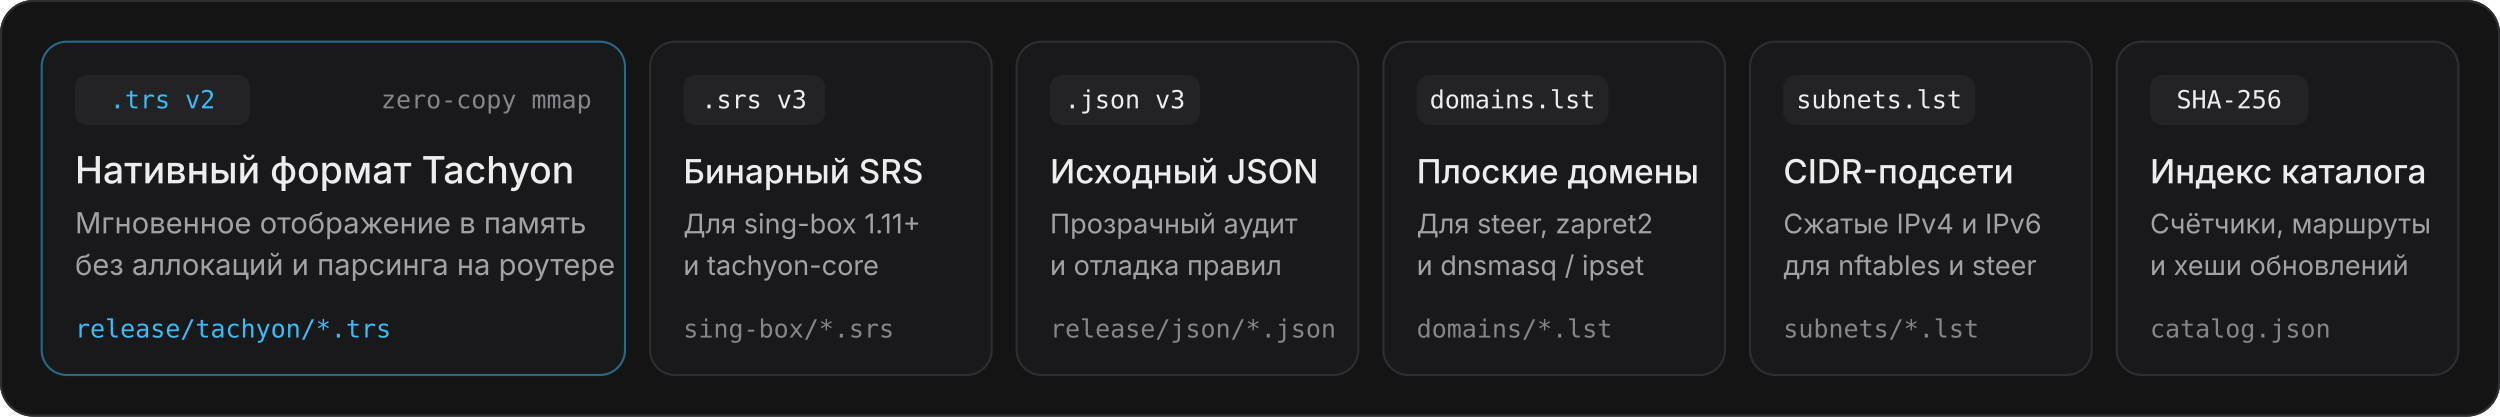
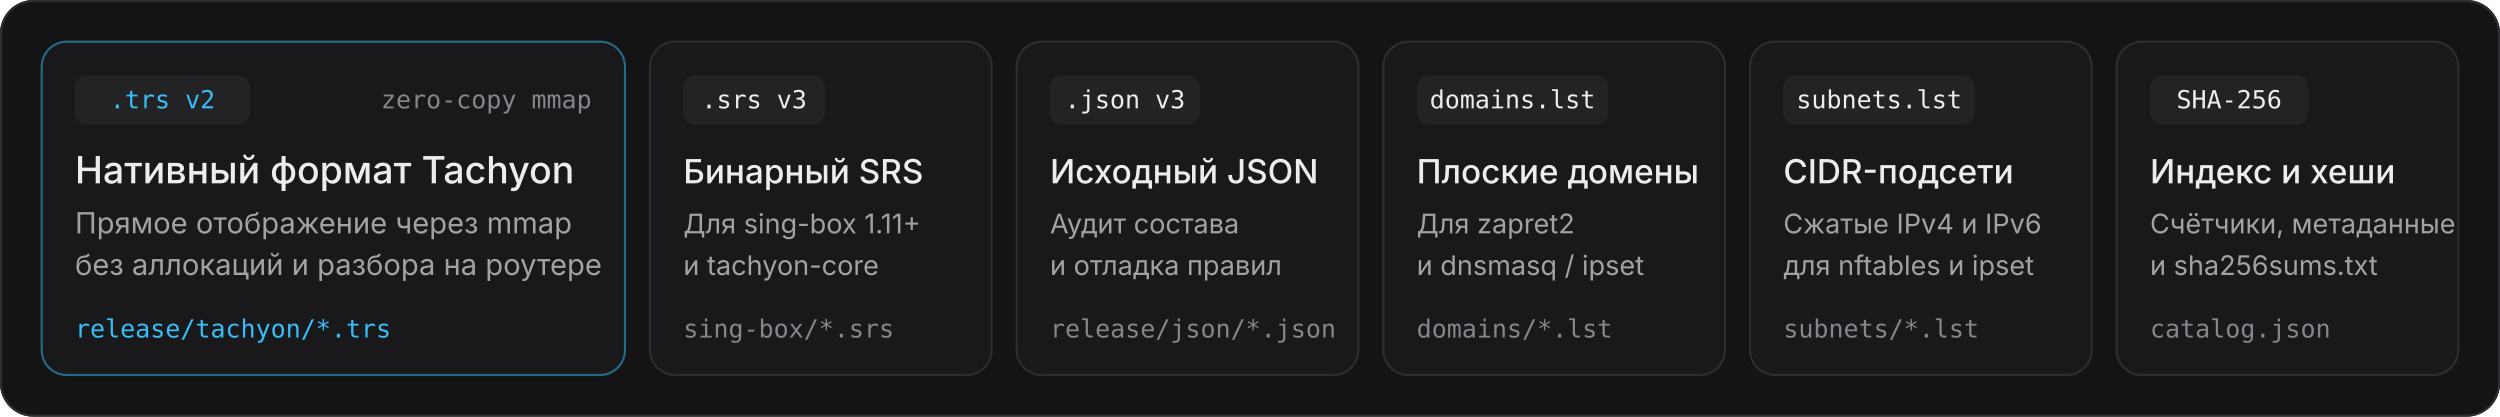
<svg xmlns="http://www.w3.org/2000/svg" width="1200" height="200" viewBox="0 0 1200 200" role="img" aria-labelledby="title desc">
  <rect width="1200" height="200" rx="16" fill="#141415" />
  <rect x="0.5" y="0.5" width="1199" height="199" rx="15.5" fill="none" stroke="#2e2e32" stroke-width="1" />
  <g transform="translate(20, 20)">
    <rect x="0" y="0" width="280" height="160" rx="12" fill="#19191b" stroke="#38bdf8" stroke-width="1" stroke-opacity="0.5" />
    <rect x="16" y="16" width="84" height="24" rx="6" fill="#232325" />
    <text x="58" y="32" text-anchor="middle" fill="#38bdf8" font-family="ui-monospace, SFMono-Regular, Menlo, Consolas, monospace" font-size="12" font-weight="500">.trs v2</text>
    <text x="264" y="32" text-anchor="end" fill="#85858b" font-family="ui-monospace, SFMono-Regular, Menlo, Consolas, monospace" font-size="12" font-weight="400">zero-copy mmap</text>
    <text x="16" y="68" fill="#ededed" font-family="-apple-system, BlinkMacSystemFont, 'Segoe UI', Inter, sans-serif" font-size="18" font-weight="500">Нативный формат Tachyon</text>
-     <text x="16" y="92" fill="#a1a1a6" font-family="-apple-system, BlinkMacSystemFont, 'Segoe UI', Inter, sans-serif" font-size="14" font-weight="400">Мгновенное отображение в память</text>
-     <text x="16" y="112" fill="#a1a1a6" font-family="-apple-system, BlinkMacSystemFont, 'Segoe UI', Inter, sans-serif" font-size="14" font-weight="400">без аллокаций и парсинга на роутере</text>
+     <text x="16" y="92" fill="#a1a1a6" font-family="-apple-system, BlinkMacSystemFont, 'Segoe UI', Inter, sans-serif" font-size="14" font-weight="400">Прямое отображение через mmap</text>
+     <text x="16" y="112" fill="#a1a1a6" font-family="-apple-system, BlinkMacSystemFont, 'Segoe UI', Inter, sans-serif" font-size="14" font-weight="400">без аллокаций и разбора на роутере</text>
    <text x="16" y="142" fill="#38bdf8" font-family="ui-monospace, SFMono-Regular, Menlo, Consolas, monospace" font-size="12" font-weight="400">release/tachyon/*.trs</text>
  </g>
  <g transform="translate(312, 20)">
    <rect x="0" y="0" width="164" height="160" rx="12" fill="#19191b" stroke="#2e2e32" stroke-width="1" />
    <rect x="16" y="16" width="68" height="24" rx="6" fill="#232325" />
    <text x="50" y="32" text-anchor="middle" fill="#ededed" font-family="ui-monospace, SFMono-Regular, Menlo, Consolas, monospace" font-size="12" font-weight="500">.srs v3</text>
    <text x="16" y="68" fill="#ededed" font-family="-apple-system, BlinkMacSystemFont, 'Segoe UI', Inter, sans-serif" font-size="16" font-weight="500">Бинарный SRS</text>
    <text x="16" y="92" fill="#a1a1a6" font-family="-apple-system, BlinkMacSystemFont, 'Segoe UI', Inter, sans-serif" font-size="13" font-weight="400">Для sing-box 1.11+</text>
    <text x="16" y="112" fill="#a1a1a6" font-family="-apple-system, BlinkMacSystemFont, 'Segoe UI', Inter, sans-serif" font-size="13" font-weight="400">и tachyon-core</text>
    <text x="16" y="142" fill="#85858b" font-family="ui-monospace, SFMono-Regular, Menlo, Consolas, monospace" font-size="12" font-weight="400">sing-box/*.srs</text>
  </g>
  <g transform="translate(488, 20)">
    <rect x="0" y="0" width="164" height="160" rx="12" fill="#19191b" stroke="#2e2e32" stroke-width="1" />
    <rect x="16" y="16" width="72" height="24" rx="6" fill="#232325" />
    <text x="52" y="32" text-anchor="middle" fill="#ededed" font-family="ui-monospace, SFMono-Regular, Menlo, Consolas, monospace" font-size="12" font-weight="500">.json v3</text>
    <text x="16" y="68" fill="#ededed" font-family="-apple-system, BlinkMacSystemFont, 'Segoe UI', Inter, sans-serif" font-size="16" font-weight="500">Исходный JSON</text>
-     <text x="16" y="92" fill="#a1a1a6" font-family="-apple-system, BlinkMacSystemFont, 'Segoe UI', Inter, sans-serif" font-size="13" font-weight="400">Прозрачный аудит</text>
+     <text x="16" y="92" fill="#a1a1a6" font-family="-apple-system, BlinkMacSystemFont, 'Segoe UI', Inter, sans-serif" font-size="13" font-weight="400">Аудит состава</text>
    <text x="16" y="112" fill="#a1a1a6" font-family="-apple-system, BlinkMacSystemFont, 'Segoe UI', Inter, sans-serif" font-size="13" font-weight="400">и отладка правил</text>
    <text x="16" y="142" fill="#85858b" font-family="ui-monospace, SFMono-Regular, Menlo, Consolas, monospace" font-size="12" font-weight="400">release/json/*.json</text>
  </g>
  <g transform="translate(664, 20)">
    <rect x="0" y="0" width="164" height="160" rx="12" fill="#19191b" stroke="#2e2e32" stroke-width="1" />
    <rect x="16" y="16" width="92" height="24" rx="6" fill="#232325" />
    <text x="62" y="32" text-anchor="middle" fill="#ededed" font-family="ui-monospace, SFMono-Regular, Menlo, Consolas, monospace" font-size="12" font-weight="500">domains.lst</text>
    <text x="16" y="68" fill="#ededed" font-family="-apple-system, BlinkMacSystemFont, 'Segoe UI', Inter, sans-serif" font-size="16" font-weight="500">Плоские домены</text>
-     <text x="16" y="92" fill="#a1a1a6" font-family="-apple-system, BlinkMacSystemFont, 'Segoe UI', Inter, sans-serif" font-size="13" font-weight="400">Для steer, zapret2</text>
+     <text x="16" y="92" fill="#a1a1a6" font-family="-apple-system, BlinkMacSystemFont, 'Segoe UI', Inter, sans-serif" font-size="13" font-weight="400">Для zapret2</text>
    <text x="16" y="112" fill="#a1a1a6" font-family="-apple-system, BlinkMacSystemFont, 'Segoe UI', Inter, sans-serif" font-size="13" font-weight="400">и dnsmasq / ipset</text>
    <text x="16" y="142" fill="#85858b" font-family="ui-monospace, SFMono-Regular, Menlo, Consolas, monospace" font-size="12" font-weight="400">domains/*.lst</text>
  </g>
  <g transform="translate(840, 20)">
    <rect x="0" y="0" width="164" height="160" rx="12" fill="#19191b" stroke="#2e2e32" stroke-width="1" />
    <rect x="16" y="16" width="92" height="24" rx="6" fill="#232325" />
    <text x="62" y="32" text-anchor="middle" fill="#ededed" font-family="ui-monospace, SFMono-Regular, Menlo, Consolas, monospace" font-size="12" font-weight="500">subnets.lst</text>
    <text x="16" y="68" fill="#ededed" font-family="-apple-system, BlinkMacSystemFont, 'Segoe UI', Inter, sans-serif" font-size="16" font-weight="500">CIDR-подсети</text>
    <text x="16" y="92" fill="#a1a1a6" font-family="-apple-system, BlinkMacSystemFont, 'Segoe UI', Inter, sans-serif" font-size="13" font-weight="400">Сжатые IPv4 и IPv6</text>
-     <text x="16" y="112" fill="#a1a1a6" font-family="-apple-system, BlinkMacSystemFont, 'Segoe UI', Inter, sans-serif" font-size="13" font-weight="400">для nftables и steer</text>
+     <text x="16" y="112" fill="#a1a1a6" font-family="-apple-system, BlinkMacSystemFont, 'Segoe UI', Inter, sans-serif" font-size="13" font-weight="400">для nftables и ipset</text>
    <text x="16" y="142" fill="#85858b" font-family="ui-monospace, SFMono-Regular, Menlo, Consolas, monospace" font-size="12" font-weight="400">subnets/*.lst</text>
  </g>
  <g transform="translate(1016, 20)">
    <rect x="0" y="0" width="164" height="160" rx="12" fill="#19191b" stroke="#2e2e32" stroke-width="1" />
    <rect x="16" y="16" width="76" height="24" rx="6" fill="#232325" />
    <text x="54" y="32" text-anchor="middle" fill="#ededed" font-family="ui-monospace, SFMono-Regular, Menlo, Consolas, monospace" font-size="12" font-weight="500">SHA-256</text>
-     <text x="16" y="68" fill="#ededed" font-family="-apple-system, BlinkMacSystemFont, 'Segoe UI', Inter, sans-serif" font-size="16" font-weight="500">Индекс каталога</text>
-     <text x="16" y="92" fill="#a1a1a6" font-family="-apple-system, BlinkMacSystemFont, 'Segoe UI', Inter, sans-serif" font-size="13" font-weight="400">Счётчики, маршруты</text>
-     <text x="16" y="112" fill="#a1a1a6" font-family="-apple-system, BlinkMacSystemFont, 'Segoe UI', Inter, sans-serif" font-size="13" font-weight="400">и хеши обновлений</text>
+     <text x="16" y="68" fill="#ededed" font-family="-apple-system, BlinkMacSystemFont, 'Segoe UI', Inter, sans-serif" font-size="16" font-weight="500">Индекс и хеши</text>
+     <text x="16" y="92" fill="#a1a1a6" font-family="-apple-system, BlinkMacSystemFont, 'Segoe UI', Inter, sans-serif" font-size="13" font-weight="400">Счётчики, метаданные</text>
+     <text x="16" y="112" fill="#a1a1a6" font-family="-apple-system, BlinkMacSystemFont, 'Segoe UI', Inter, sans-serif" font-size="13" font-weight="400">и sha256sums.txt</text>
    <text x="16" y="142" fill="#85858b" font-family="ui-monospace, SFMono-Regular, Menlo, Consolas, monospace" font-size="12" font-weight="400">catalog.json</text>
  </g>
</svg>
